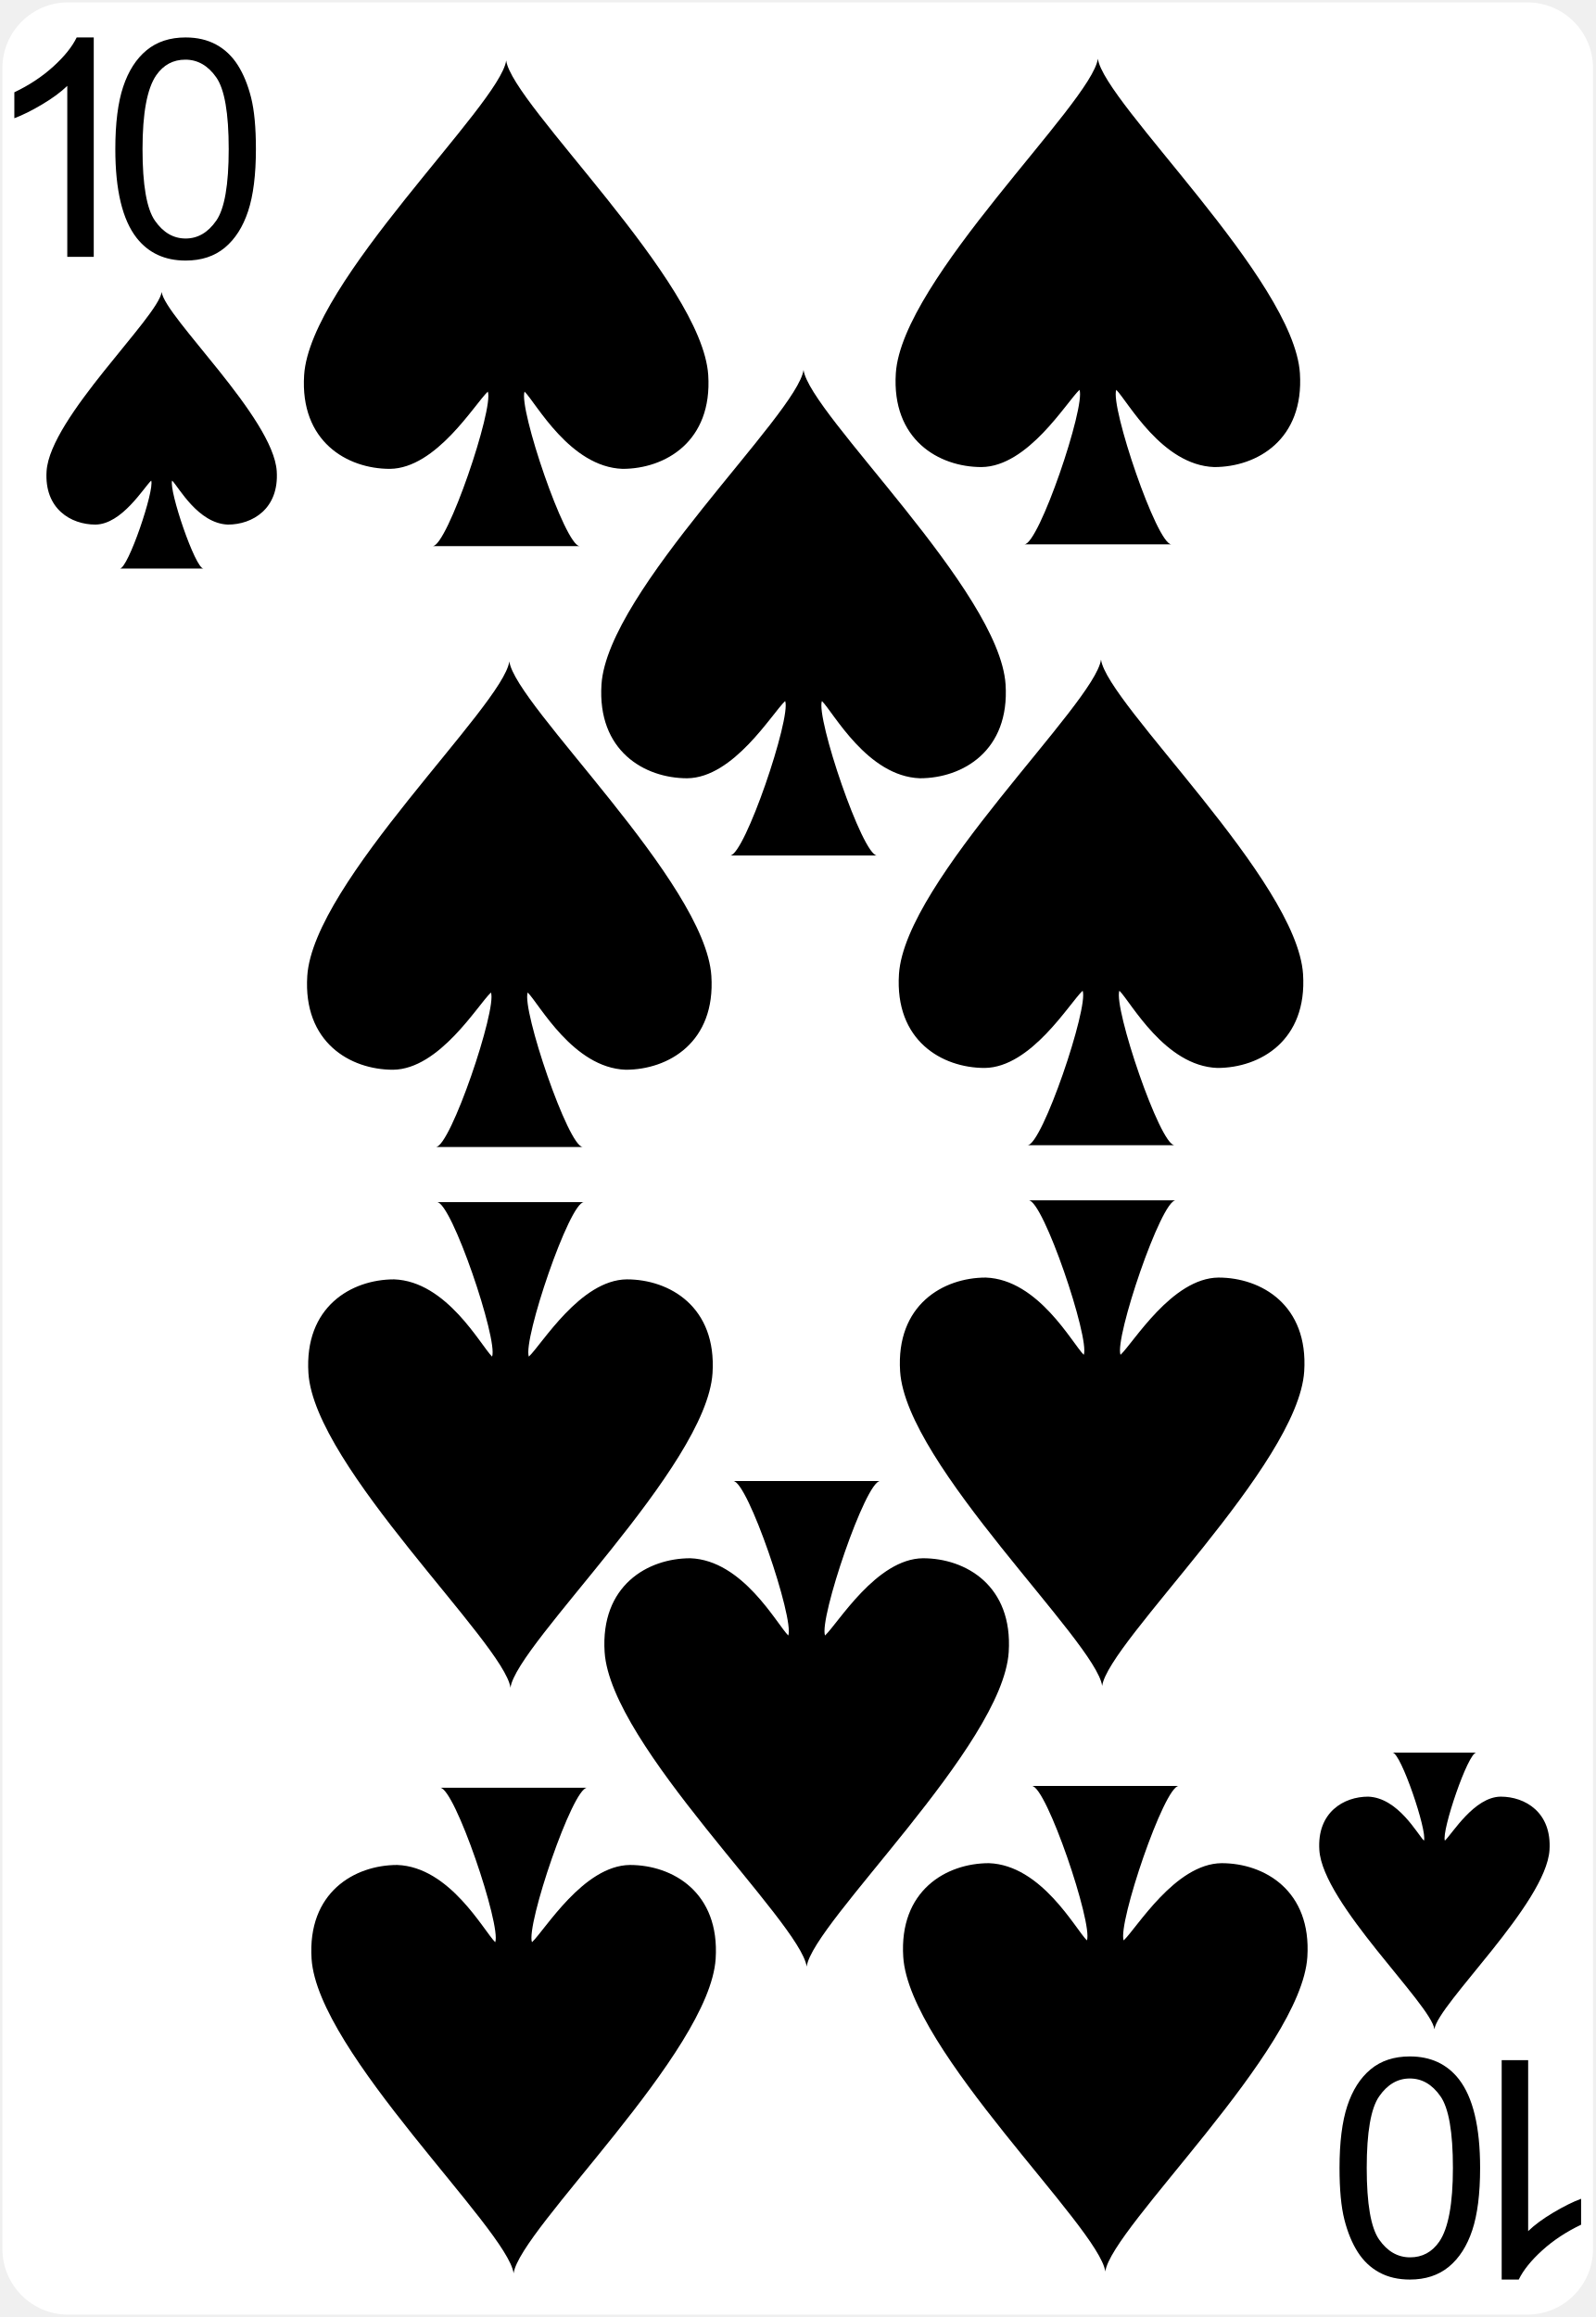
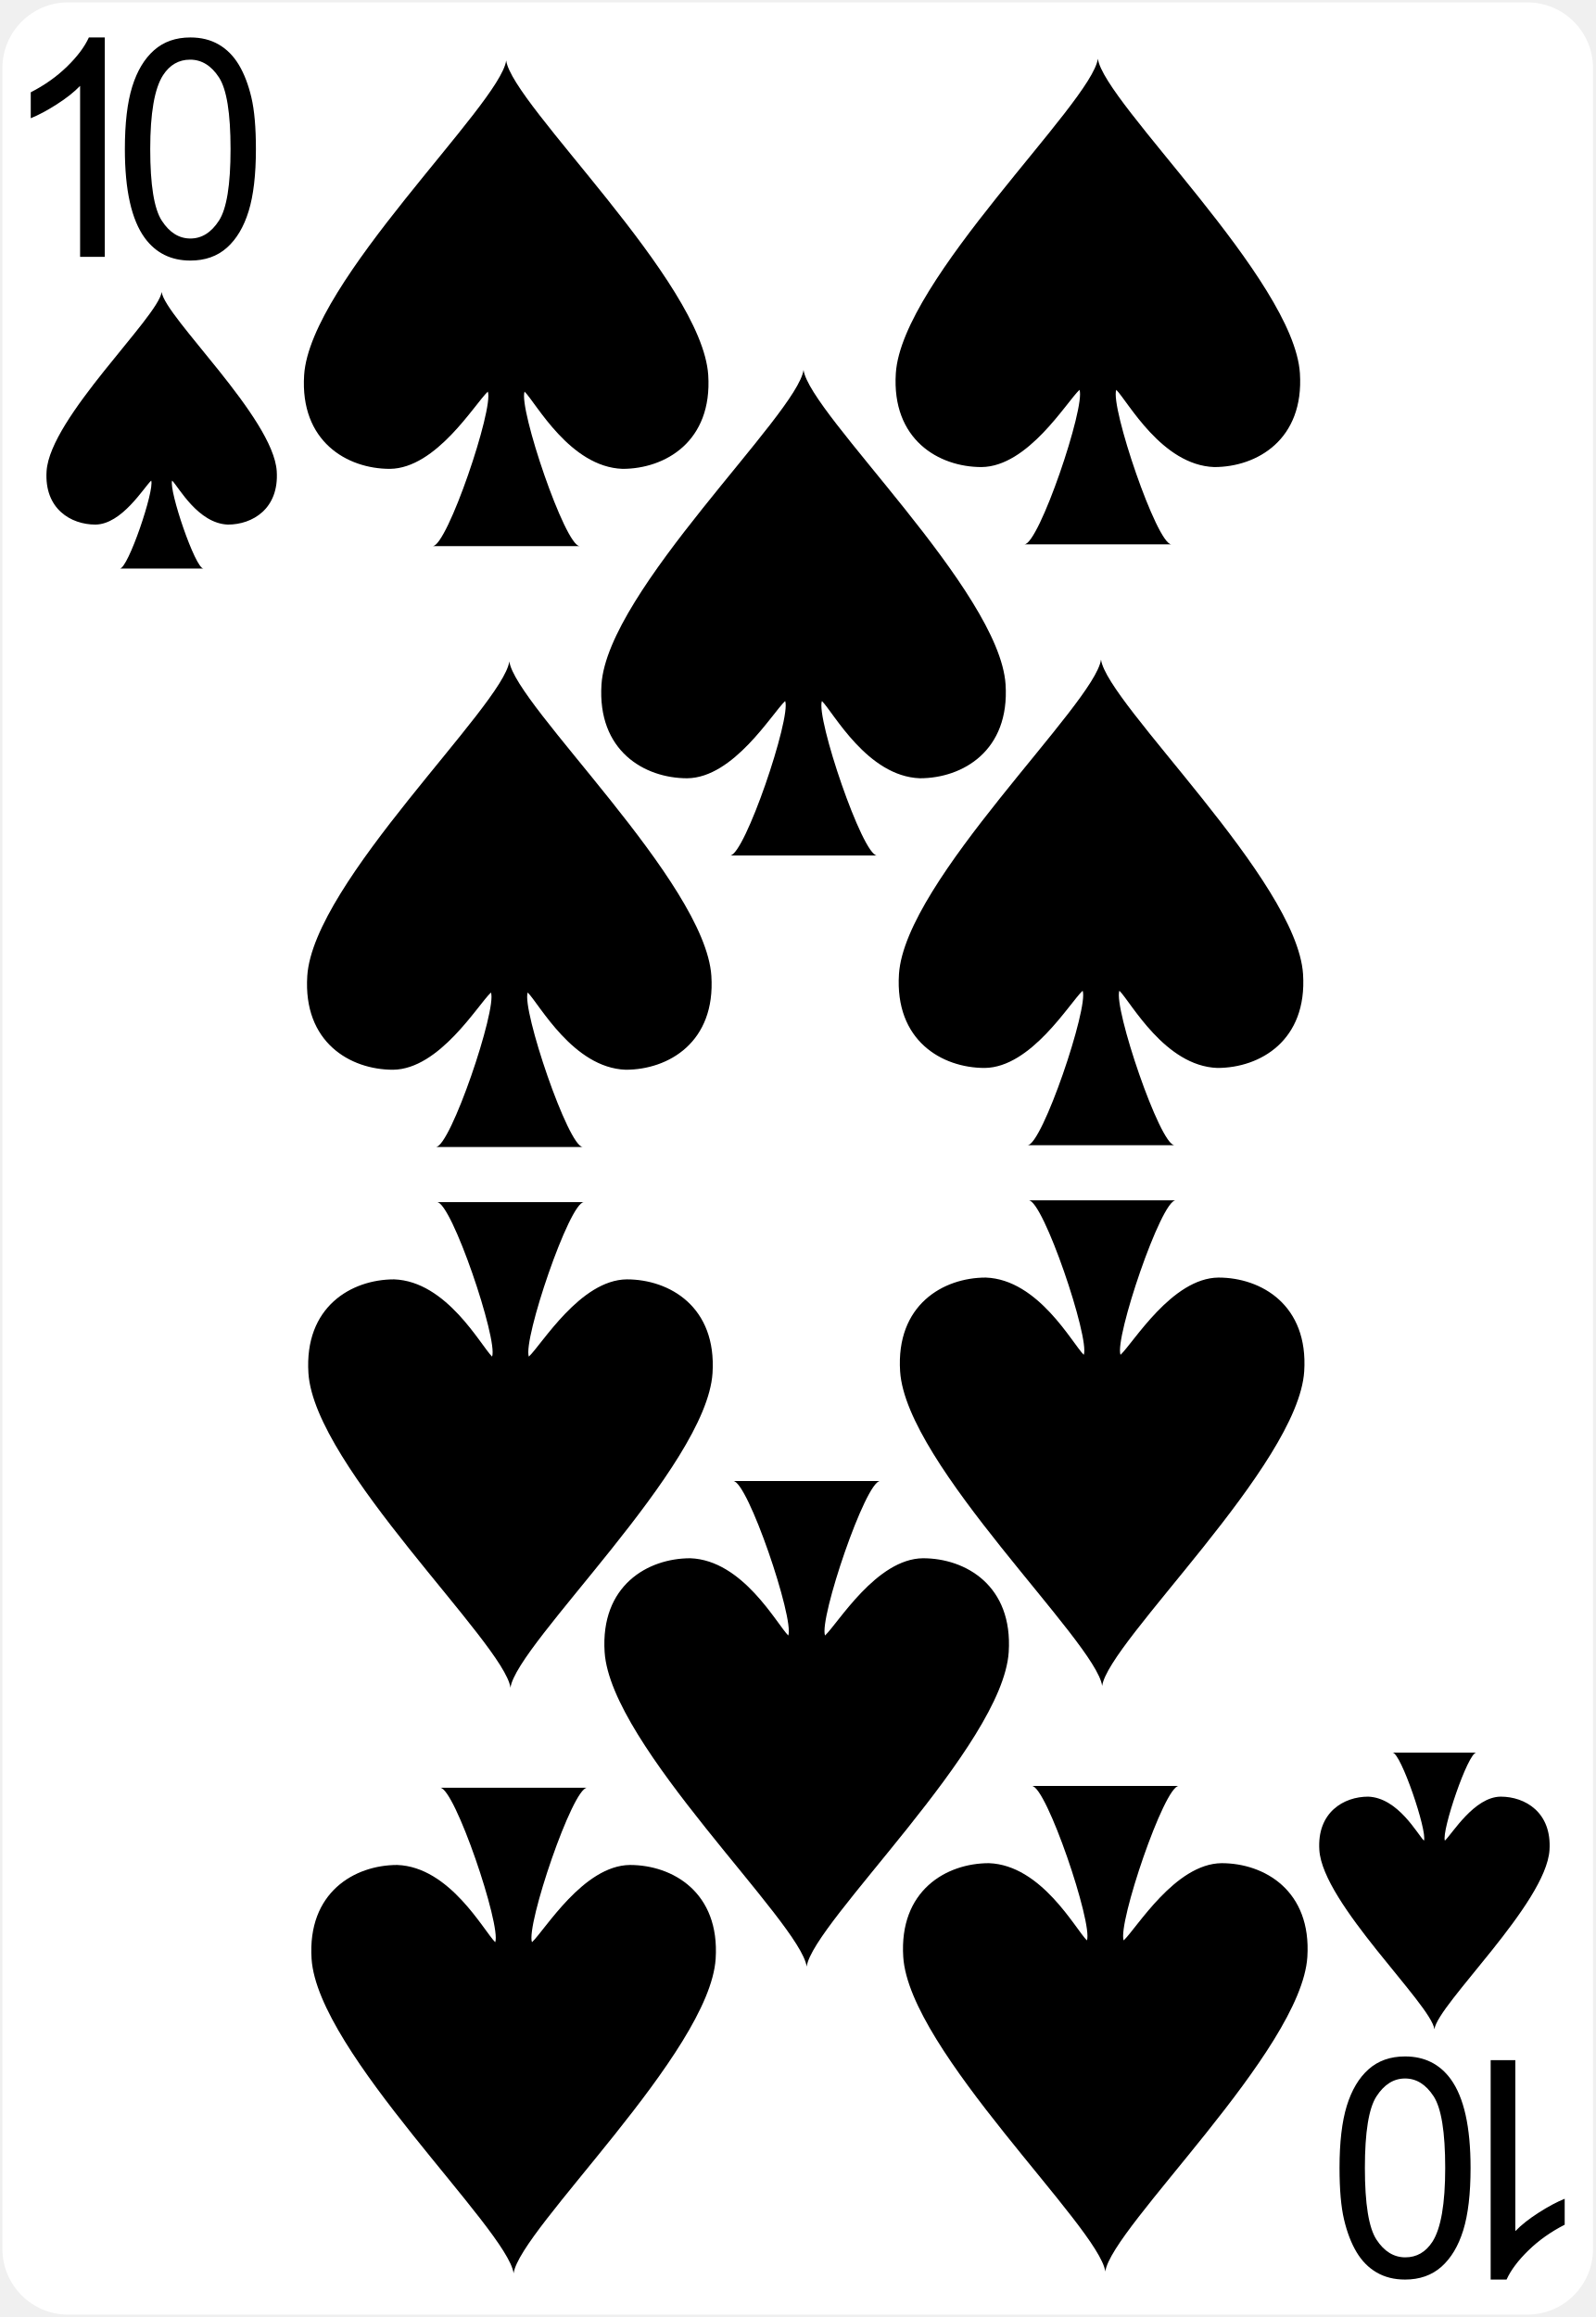
<svg xmlns="http://www.w3.org/2000/svg" width="16pt" height="23.237pt" viewBox="0 0 167.087 242.667" xml:space="preserve" id="svg2" version="1.1">
  <defs id="defs41" />
  <g id="Layer_x0020_1" style="fill-rule:nonzero;clip-rule:nonzero;stroke:#000000;stroke-miterlimit:4;">
    <path style="fill:#FFFFFF;stroke-width:0.5;stroke:none" d="M166.837,235.548c0,3.777-3.087,6.869-6.871,6.869H7.111c-3.775,0-6.861-3.092-6.861-6.869V7.12C0.25,3.343,3.336,0.25,7.111,0.25h152.855    c3.784,0,6.871,3.093,6.871,6.87v228.428z" id="path5" />
    <g style="stroke:none;" id="g7">
      <g id="g9">
				
			</g>
    </g>
    <g id="g15">
			
		</g>
    <g id="g19">
			
		</g>
    <g style="stroke:none;" id="g23">
      <g id="g25">
				
			</g>
    </g>
    <g style="stroke:none;" id="g31">
      <g id="g33">
				
			</g>
    </g>
  </g>
  <g id="rank-index" style="fill:#000000;stroke:none">
-     <path id="rank-index-top" d="M9.817 26.9H7.045V8.995Q6.044 9.963 4.419 10.931Q2.794 11.899 1.5 12.383V9.666Q3.826 8.558 5.566 6.982Q7.307 5.405 8.03 3.922H9.817ZM12.076 15.614Q12.076 11.555 12.9 9.081Q13.724 6.607 15.349 5.264Q16.974 3.922 19.438 3.922Q21.255 3.922 22.626 4.663Q23.997 5.405 24.89 6.802Q25.783 8.199 26.292 10.205Q26.8 12.211 26.8 15.614Q26.8 19.641 25.984 22.116Q25.167 24.59 23.542 25.94Q21.918 27.29 19.438 27.29Q16.173 27.29 14.309 24.918Q12.076 22.061 12.076 15.614ZM14.925 15.614Q14.925 21.249 16.227 23.115Q17.528 24.98 19.438 24.98Q21.348 24.98 22.649 23.107Q23.951 21.234 23.951 15.614Q23.951 9.963 22.649 8.105Q21.348 6.248 19.407 6.248Q17.497 6.248 16.357 7.887Q14.925 9.979 14.925 15.614Z" />
-     <path id="rank-index-bottom" d="M9.817 26.9H7.045V8.995Q6.044 9.963 4.419 10.931Q2.794 11.899 1.5 12.383V9.666Q3.826 8.558 5.566 6.982Q7.307 5.405 8.03 3.922H9.817ZM12.076 15.614Q12.076 11.555 12.9 9.081Q13.724 6.607 15.349 5.264Q16.974 3.922 19.438 3.922Q21.255 3.922 22.626 4.663Q23.997 5.405 24.89 6.802Q25.783 8.199 26.292 10.205Q26.8 12.211 26.8 15.614Q26.8 19.641 25.984 22.116Q25.167 24.59 23.542 25.94Q21.918 27.29 19.438 27.29Q16.173 27.29 14.309 24.918Q12.076 22.061 12.076 15.614ZM14.925 15.614Q14.925 21.249 16.227 23.115Q17.528 24.98 19.438 24.98Q21.348 24.98 22.649 23.107Q23.951 21.234 23.951 15.614Q23.951 9.963 22.649 8.105Q21.348 6.248 19.407 6.248Q17.497 6.248 16.357 7.887Q14.925 9.979 14.925 15.614Z" transform="rotate(180,83.54346,121.3335)" />
+     <path id="rank-index-top" d="M10.971 26.9H8.387V8.995Q7.454 9.963 5.939 10.931Q4.425 11.899 3.219 12.383V9.666Q5.386 8.558 7.009 6.982Q8.631 5.405 9.306 3.922H10.971ZM13.076 15.614Q13.076 11.555 13.844 9.081Q14.612 6.607 16.127 5.264Q17.641 3.922 19.938 3.922Q21.632 3.922 22.91 4.663Q24.187 5.405 25.02 6.802Q25.853 8.199 26.326 10.205Q26.8 12.211 26.8 15.614Q26.8 19.641 26.039 22.116Q25.278 24.59 23.764 25.94Q22.249 27.29 19.938 27.29Q16.895 27.29 15.158 24.918Q13.076 22.061 13.076 15.614ZM15.732 15.614Q15.732 21.249 16.945 23.115Q18.158 24.98 19.938 24.98Q21.718 24.98 22.931 23.107Q24.144 21.234 24.144 15.614Q24.144 9.963 22.931 8.105Q21.718 6.248 19.909 6.248Q18.129 6.248 17.067 7.887Q15.732 9.979 15.732 15.614Z" />
+     <path id="rank-index-bottom" d="M10.971 26.9H8.387V8.995Q7.454 9.963 5.939 10.931Q4.425 11.899 3.219 12.383V9.666Q5.386 8.558 7.009 6.982Q8.631 5.405 9.306 3.922H10.971ZM13.076 15.614Q13.076 11.555 13.844 9.081Q14.612 6.607 16.127 5.264Q17.641 3.922 19.938 3.922Q21.632 3.922 22.91 4.663Q24.187 5.405 25.02 6.802Q25.853 8.199 26.326 10.205Q26.8 12.211 26.8 15.614Q26.8 19.641 26.039 22.116Q25.278 24.59 23.764 25.94Q22.249 27.29 19.938 27.29Q16.895 27.29 15.158 24.918Q13.076 22.061 13.076 15.614ZM15.732 15.614Q15.732 21.249 16.945 23.115Q18.158 24.98 19.938 24.98Q21.718 24.98 22.931 23.107Q24.144 21.234 24.144 15.614Q24.144 9.963 22.931 8.105Q21.718 6.248 19.909 6.248Q18.129 6.248 17.067 7.887Q15.732 9.979 15.732 15.614Z" transform="rotate(180,83.54346,121.3335)" />
  </g>
  <g transform="matrix(1.508595,0,0,1.379325,16.92904,45.0659)" id="layer1-7">
    <path id="sl" d="M 7.989,3.103 C 7.747,-0.954 0.242,-8.59 0,-10.5 c -0.242,1.909 -7.747,9.545 -7.989,13.603 -0.169,2.868 1.695,4.057 3.39,4.057 1.835,-0.022 3.351,-2.801 3.873,-3.341 0.242,0.716 -1.603,6.682 -2.179,6.682 l 5.811,0 C 2.33,10.501 0.485,4.535 0.727,3.819 1.184,4.315 2.524,7.077 4.601,7.16 6.295,7.159 8.158,5.971 7.989,3.103 z" style="fill:#000000" />
  </g>
  <g transform="matrix(2.648679,0,0,2.421718,53.01089,31.766)" id="layer1-7-88">
    <path id="sl-4" d="M 7.989,3.103 C 7.747,-0.954 0.242,-8.59 0,-10.5 c -0.242,1.909 -7.747,9.545 -7.989,13.603 -0.169,2.868 1.695,4.057 3.39,4.057 1.835,-0.022 3.351,-2.801 3.873,-3.341 0.242,0.716 -1.603,6.682 -2.179,6.682 l 5.811,0 C 2.33,10.501 0.485,4.535 0.727,3.819 1.184,4.315 2.524,7.077 4.601,7.16 6.295,7.159 8.158,5.971 7.989,3.103 z" style="fill:#000000" />
  </g>
  <g transform="matrix(-1.508595,0,0,-1.379325,150.2251,198.0441)" id="layer1-7-3">
    <path id="sl-1" d="M 7.989,3.103 C 7.747,-0.954 0.242,-8.59 0,-10.5 c -0.242,1.909 -7.747,9.545 -7.989,13.603 -0.169,2.868 1.695,4.057 3.39,4.057 1.835,-0.022 3.351,-2.801 3.873,-3.341 0.242,0.716 -1.603,6.682 -2.179,6.682 l 5.811,0 C 2.33,10.501 0.485,4.535 0.727,3.819 1.184,4.315 2.524,7.077 4.601,7.16 6.295,7.159 8.158,5.971 7.989,3.103 z" style="fill:#000000" />
  </g>
  <g transform="matrix(2.648679,0,0,2.421718,53.33971,94.6985)" id="layer1-7-88-8">
    <path id="sl-4-8" d="M 7.989,3.103 C 7.747,-0.954 0.242,-8.59 0,-10.5 c -0.242,1.909 -7.747,9.545 -7.989,13.603 -0.169,2.868 1.695,4.057 3.39,4.057 1.835,-0.022 3.351,-2.801 3.873,-3.341 0.242,0.716 -1.603,6.682 -2.179,6.682 l 5.811,0 C 2.33,10.501 0.485,4.535 0.727,3.819 1.184,4.315 2.524,7.077 4.601,7.16 6.295,7.159 8.158,5.971 7.989,3.103 z" style="fill:#000000" />
  </g>
  <g transform="matrix(-2.648679,0,0,-2.421718,53.78926,212.6639)" id="layer1-7-88-4">
    <path id="sl-4-3" d="M 7.989,3.103 C 7.747,-0.954 0.242,-8.59 0,-10.5 c -0.242,1.909 -7.747,9.545 -7.989,13.603 -0.169,2.868 1.695,4.057 3.39,4.057 1.835,-0.022 3.351,-2.801 3.873,-3.341 0.242,0.716 -1.603,6.682 -2.179,6.682 l 5.811,0 C 2.33,10.501 0.485,4.535 0.727,3.819 1.184,4.315 2.524,7.077 4.601,7.16 6.295,7.159 8.158,5.971 7.989,3.103 z" style="fill:#000000" />
  </g>
  <g transform="matrix(-2.648679,0,0,-2.421718,53.46044,151.3314)" id="layer1-7-88-8-1">
    <path id="sl-4-8-4" d="M 7.989,3.103 C 7.747,-0.954 0.242,-8.59 0,-10.5 c -0.242,1.909 -7.747,9.545 -7.989,13.603 -0.169,2.868 1.695,4.057 3.39,4.057 1.835,-0.022 3.351,-2.801 3.873,-3.341 0.242,0.716 -1.603,6.682 -2.179,6.682 l 5.811,0 C 2.33,10.501 0.485,4.535 0.727,3.819 1.184,4.315 2.524,7.077 4.601,7.16 6.295,7.159 8.158,5.971 7.989,3.103 z" style="fill:#000000" />
  </g>
  <g transform="matrix(2.648679,0,0,2.421718,114.9782,31.57803)" id="layer1-7-88-9">
    <path id="sl-4-2" d="M 7.989,3.103 C 7.747,-0.954 0.242,-8.59 0,-10.5 c -0.242,1.909 -7.747,9.545 -7.989,13.603 -0.169,2.868 1.695,4.057 3.39,4.057 1.835,-0.022 3.351,-2.801 3.873,-3.341 0.242,0.716 -1.603,6.682 -2.179,6.682 l 5.811,0 C 2.33,10.501 0.485,4.535 0.727,3.819 1.184,4.315 2.524,7.077 4.601,7.16 6.295,7.159 8.158,5.971 7.989,3.103 z" style="fill:#000000" />
  </g>
  <g transform="matrix(2.648679,0,0,2.421718,115.307,94.51054)" id="layer1-7-88-8-0">
    <path id="sl-4-8-6" d="M 7.989,3.103 C 7.747,-0.954 0.242,-8.59 0,-10.5 c -0.242,1.909 -7.747,9.545 -7.989,13.603 -0.169,2.868 1.695,4.057 3.39,4.057 1.835,-0.022 3.351,-2.801 3.873,-3.341 0.242,0.716 -1.603,6.682 -2.179,6.682 l 5.811,0 C 2.33,10.501 0.485,4.535 0.727,3.819 1.184,4.315 2.524,7.077 4.601,7.16 6.295,7.159 8.158,5.971 7.989,3.103 z" style="fill:#000000" />
  </g>
  <g transform="matrix(-2.648679,0,0,-2.421718,115.7566,212.476)" id="layer1-7-88-4-8">
    <path id="sl-4-3-9" d="M 7.989,3.103 C 7.747,-0.954 0.242,-8.59 0,-10.5 c -0.242,1.909 -7.747,9.545 -7.989,13.603 -0.169,2.868 1.695,4.057 3.39,4.057 1.835,-0.022 3.351,-2.801 3.873,-3.341 0.242,0.716 -1.603,6.682 -2.179,6.682 l 5.811,0 C 2.33,10.501 0.485,4.535 0.727,3.819 1.184,4.315 2.524,7.077 4.601,7.16 6.295,7.159 8.158,5.971 7.989,3.103 z" style="fill:#000000" />
  </g>
  <g transform="matrix(-2.648679,0,0,-2.421718,115.4278,151.1435)" id="layer1-7-88-8-1-2">
    <path id="sl-4-8-4-6" d="M 7.989,3.103 C 7.747,-0.954 0.242,-8.59 0,-10.5 c -0.242,1.909 -7.747,9.545 -7.989,13.603 -0.169,2.868 1.695,4.057 3.39,4.057 1.835,-0.022 3.351,-2.801 3.873,-3.341 0.242,0.716 -1.603,6.682 -2.179,6.682 l 5.811,0 C 2.33,10.501 0.485,4.535 0.727,3.819 1.184,4.315 2.524,7.077 4.601,7.16 6.295,7.159 8.158,5.971 7.989,3.103 z" style="fill:#000000" />
  </g>
  <g transform="matrix(2.648679,0,0,2.421718,84.15214,64.1712)" id="layer1-7-88-6">
    <path id="sl-4-4" d="M 7.989,3.103 C 7.747,-0.954 0.242,-8.59 0,-10.5 c -0.242,1.909 -7.747,9.545 -7.989,13.603 -0.169,2.868 1.695,4.057 3.39,4.057 1.835,-0.022 3.351,-2.801 3.873,-3.341 0.242,0.716 -1.603,6.682 -2.179,6.682 l 5.811,0 C 2.33,10.501 0.485,4.535 0.727,3.819 1.184,4.315 2.524,7.077 4.601,7.16 6.295,7.159 8.158,5.971 7.989,3.103 z" style="fill:#000000" />
  </g>
  <g transform="matrix(-2.648679,0,0,-2.421718,84.48087,180.5402)" id="layer1-7-88-6-6">
    <path id="sl-4-4-8" d="M 7.989,3.103 C 7.747,-0.954 0.242,-8.59 0,-10.5 c -0.242,1.909 -7.747,9.545 -7.989,13.603 -0.169,2.868 1.695,4.057 3.39,4.057 1.835,-0.022 3.351,-2.801 3.873,-3.341 0.242,0.716 -1.603,6.682 -2.179,6.682 l 5.811,0 C 2.33,10.501 0.485,4.535 0.727,3.819 1.184,4.315 2.524,7.077 4.601,7.16 6.295,7.159 8.158,5.971 7.989,3.103 z" style="fill:#000000" />
  </g>
</svg>
